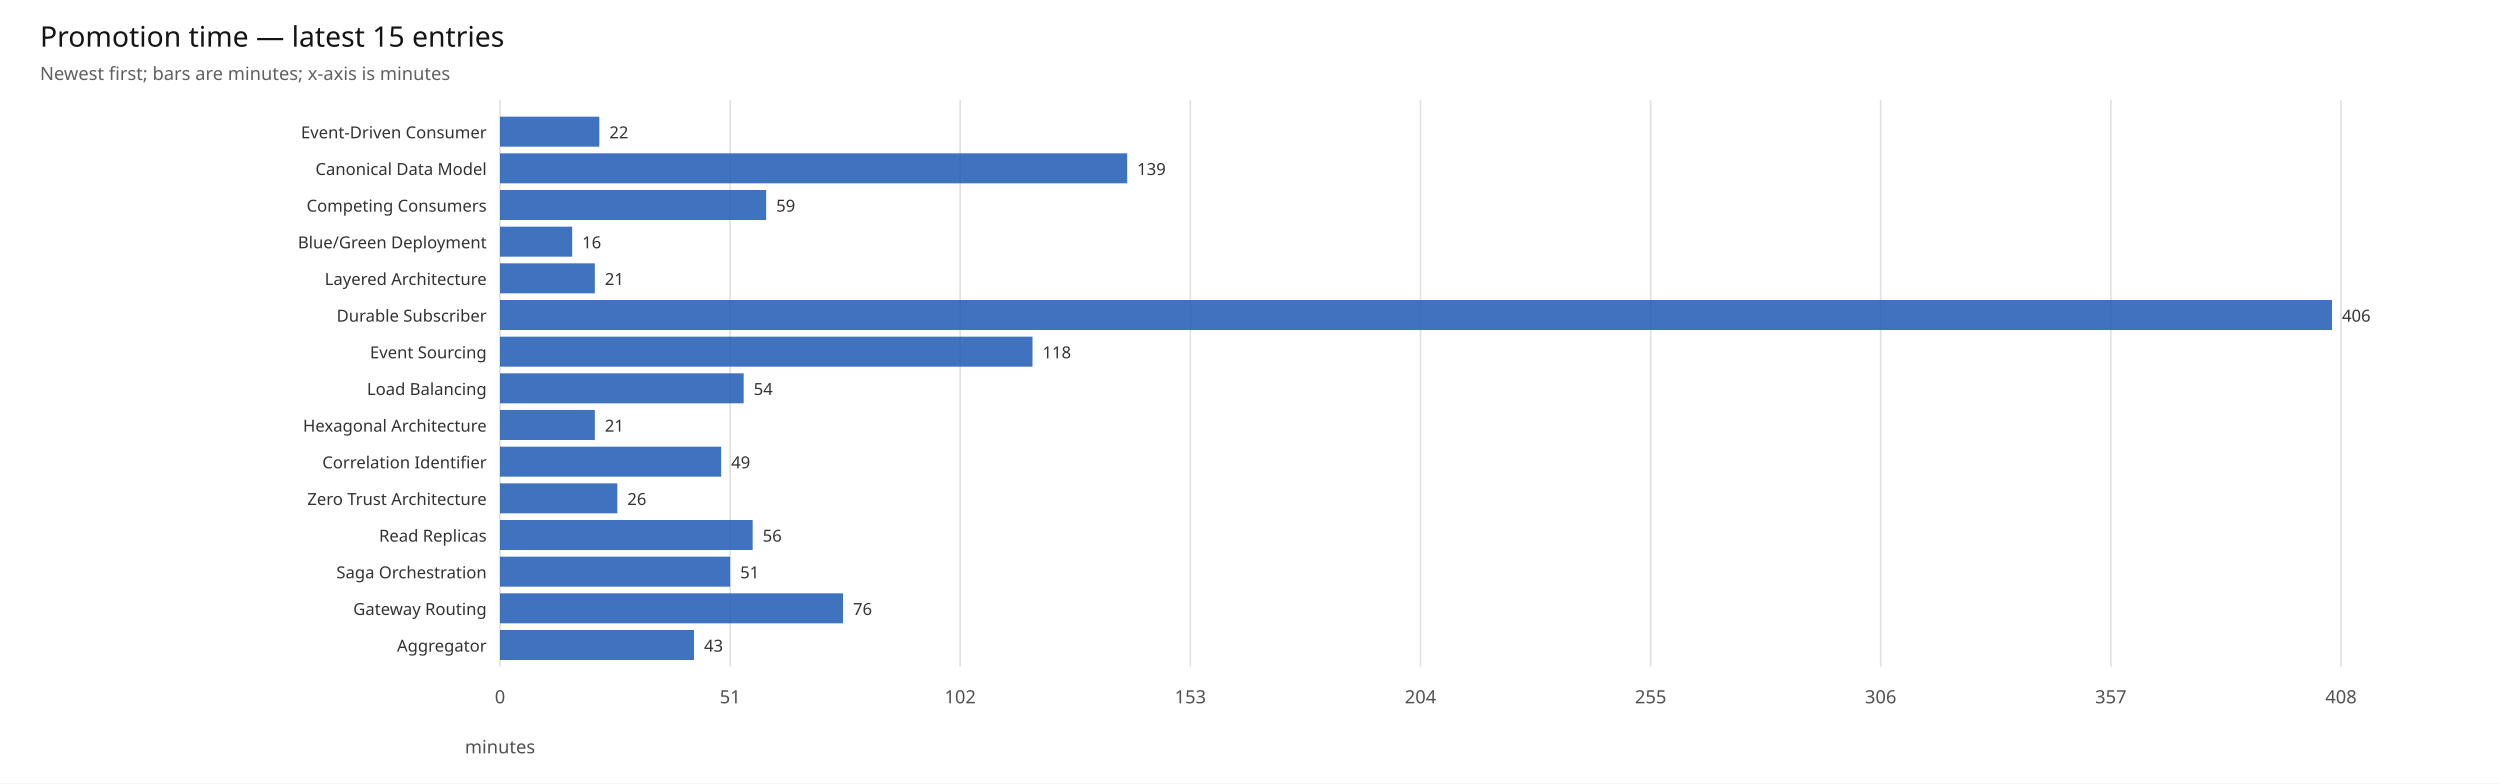
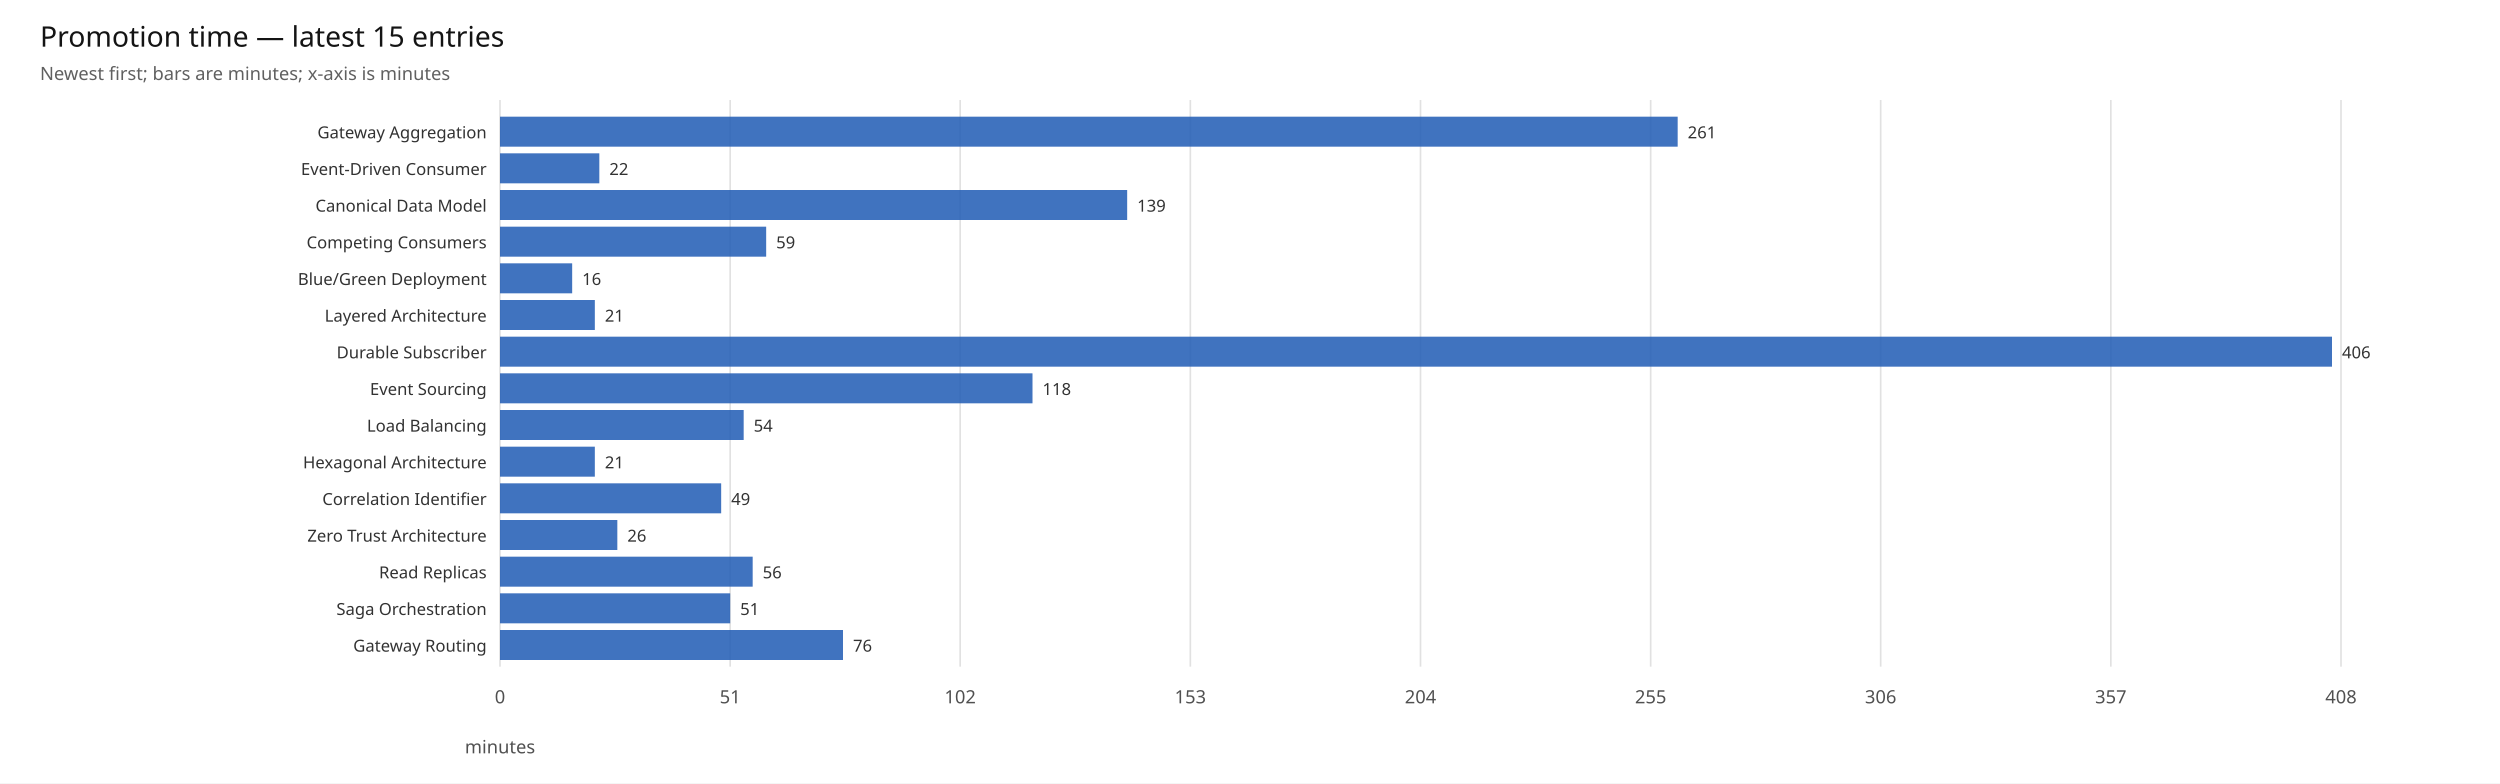
<svg xmlns="http://www.w3.org/2000/svg" width="1500" height="470" viewBox="0 0 1500 470">
  <rect width="100%" height="100%" fill="white" />
  <text x="24" y="28" font-family="Verdana" font-size="17" fill="#141414">Promotion time — latest 15 entries</text>
  <text x="24" y="48" font-family="Verdana" font-size="11" fill="#606060">Newest first; bars are minutes; x-axis is minutes</text>
  <line x1="300.0" y1="60" x2="300.0" y2="400" stroke="#e1e1e1" />
  <text x="300.0" y="422" text-anchor="middle" font-family="Verdana" font-size="11" fill="#505050">0</text>
  <line x1="438.1" y1="60" x2="438.1" y2="400" stroke="#e1e1e1" />
  <text x="438.1" y="422" text-anchor="middle" font-family="Verdana" font-size="11" fill="#505050">51</text>
  <line x1="576.1" y1="60" x2="576.1" y2="400" stroke="#e1e1e1" />
  <text x="576.1" y="422" text-anchor="middle" font-family="Verdana" font-size="11" fill="#505050">102</text>
  <line x1="714.2" y1="60" x2="714.2" y2="400" stroke="#e1e1e1" />
  <text x="714.2" y="422" text-anchor="middle" font-family="Verdana" font-size="11" fill="#505050">153</text>
  <line x1="852.3" y1="60" x2="852.3" y2="400" stroke="#e1e1e1" />
  <text x="852.3" y="422" text-anchor="middle" font-family="Verdana" font-size="11" fill="#505050">204</text>
  <line x1="990.4" y1="60" x2="990.4" y2="400" stroke="#e1e1e1" />
  <text x="990.4" y="422" text-anchor="middle" font-family="Verdana" font-size="11" fill="#505050">255</text>
  <line x1="1128.4" y1="60" x2="1128.4" y2="400" stroke="#e1e1e1" />
  <text x="1128.4" y="422" text-anchor="middle" font-family="Verdana" font-size="11" fill="#505050">306</text>
  <line x1="1266.5" y1="60" x2="1266.5" y2="400" stroke="#e1e1e1" />
  <text x="1266.5" y="422" text-anchor="middle" font-family="Verdana" font-size="11" fill="#505050">357</text>
  <line x1="1404.6" y1="60" x2="1404.6" y2="400" stroke="#e1e1e1" />
  <text x="1404.6" y="422" text-anchor="middle" font-family="Verdana" font-size="11" fill="#505050">408</text>
-   <rect x="300" y="70" width="59.6" height="18" fill="#1e5ab4" opacity="0.85" />
-   <text x="292" y="83" text-anchor="end" font-family="Verdana" font-size="10" fill="#323232">Event-Driven Consumer</text>
-   <text x="365.6" y="83" font-family="Verdana" font-size="10" fill="#323232">22</text>
-   <rect x="300" y="92" width="376.3" height="18" fill="#1e5ab4" opacity="0.85" />
-   <text x="292" y="105" text-anchor="end" font-family="Verdana" font-size="10" fill="#323232">Canonical Data Model</text>
-   <text x="682.3" y="105" font-family="Verdana" font-size="10" fill="#323232">139</text>
-   <rect x="300" y="114" width="159.7" height="18" fill="#1e5ab4" opacity="0.85" />
-   <text x="292" y="127" text-anchor="end" font-family="Verdana" font-size="10" fill="#323232">Competing Consumers</text>
-   <text x="465.7" y="127" font-family="Verdana" font-size="10" fill="#323232">59</text>
-   <rect x="300" y="136" width="43.3" height="18" fill="#1e5ab4" opacity="0.85" />
-   <text x="292" y="149" text-anchor="end" font-family="Verdana" font-size="10" fill="#323232">Blue/Green Deployment</text>
-   <text x="349.3" y="149" font-family="Verdana" font-size="10" fill="#323232">16</text>
-   <rect x="300" y="158" width="56.9" height="18" fill="#1e5ab4" opacity="0.85" />
-   <text x="292" y="171" text-anchor="end" font-family="Verdana" font-size="10" fill="#323232">Layered Architecture</text>
-   <text x="362.9" y="171" font-family="Verdana" font-size="10" fill="#323232">21</text>
-   <rect x="300" y="180" width="1099.2" height="18" fill="#1e5ab4" opacity="0.85" />
-   <text x="292" y="193" text-anchor="end" font-family="Verdana" font-size="10" fill="#323232">Durable Subscriber</text>
-   <text x="1405.2" y="193" font-family="Verdana" font-size="10" fill="#323232">406</text>
-   <rect x="300" y="202" width="319.5" height="18" fill="#1e5ab4" opacity="0.85" />
-   <text x="292" y="215" text-anchor="end" font-family="Verdana" font-size="10" fill="#323232">Event Sourcing</text>
-   <text x="625.5" y="215" font-family="Verdana" font-size="10" fill="#323232">118</text>
-   <rect x="300" y="224" width="146.2" height="18" fill="#1e5ab4" opacity="0.85" />
-   <text x="292" y="237" text-anchor="end" font-family="Verdana" font-size="10" fill="#323232">Load Balancing</text>
-   <text x="452.2" y="237" font-family="Verdana" font-size="10" fill="#323232">54</text>
-   <rect x="300" y="246" width="56.9" height="18" fill="#1e5ab4" opacity="0.85" />
-   <text x="292" y="259" text-anchor="end" font-family="Verdana" font-size="10" fill="#323232">Hexagonal Architecture</text>
-   <text x="362.9" y="259" font-family="Verdana" font-size="10" fill="#323232">21</text>
-   <rect x="300" y="268" width="132.7" height="18" fill="#1e5ab4" opacity="0.85" />
-   <text x="292" y="281" text-anchor="end" font-family="Verdana" font-size="10" fill="#323232">Correlation Identifier</text>
-   <text x="438.7" y="281" font-family="Verdana" font-size="10" fill="#323232">49</text>
-   <rect x="300" y="290" width="70.4" height="18" fill="#1e5ab4" opacity="0.85" />
-   <text x="292" y="303" text-anchor="end" font-family="Verdana" font-size="10" fill="#323232">Zero Trust Architecture</text>
-   <text x="376.4" y="303" font-family="Verdana" font-size="10" fill="#323232">26</text>
-   <rect x="300" y="312" width="151.6" height="18" fill="#1e5ab4" opacity="0.85" />
-   <text x="292" y="325" text-anchor="end" font-family="Verdana" font-size="10" fill="#323232">Read Replicas</text>
-   <text x="457.6" y="325" font-family="Verdana" font-size="10" fill="#323232">56</text>
-   <rect x="300" y="334" width="138.1" height="18" fill="#1e5ab4" opacity="0.85" />
-   <text x="292" y="347" text-anchor="end" font-family="Verdana" font-size="10" fill="#323232">Saga Orchestration</text>
-   <text x="444.1" y="347" font-family="Verdana" font-size="10" fill="#323232">51</text>
-   <rect x="300" y="356" width="205.8" height="18" fill="#1e5ab4" opacity="0.85" />
-   <text x="292" y="369" text-anchor="end" font-family="Verdana" font-size="10" fill="#323232">Gateway Routing</text>
-   <text x="511.8" y="369" font-family="Verdana" font-size="10" fill="#323232">76</text>
-   <rect x="300" y="378" width="116.4" height="18" fill="#1e5ab4" opacity="0.85" />
-   <text x="292" y="391" text-anchor="end" font-family="Verdana" font-size="10" fill="#323232">Aggregator</text>
-   <text x="422.4" y="391" font-family="Verdana" font-size="10" fill="#323232">43</text>
+   <rect x="300" y="70" width="706.6" height="18" fill="#1e5ab4" opacity="0.85" />
+   <text x="292" y="83" text-anchor="end" font-family="Verdana" font-size="10" fill="#323232">Gateway Aggregation</text>
+   <text x="1012.6" y="83" font-family="Verdana" font-size="10" fill="#323232">261</text>
+   <rect x="300" y="92" width="59.6" height="18" fill="#1e5ab4" opacity="0.85" />
+   <text x="292" y="105" text-anchor="end" font-family="Verdana" font-size="10" fill="#323232">Event-Driven Consumer</text>
+   <text x="365.6" y="105" font-family="Verdana" font-size="10" fill="#323232">22</text>
+   <rect x="300" y="114" width="376.3" height="18" fill="#1e5ab4" opacity="0.85" />
+   <text x="292" y="127" text-anchor="end" font-family="Verdana" font-size="10" fill="#323232">Canonical Data Model</text>
+   <text x="682.3" y="127" font-family="Verdana" font-size="10" fill="#323232">139</text>
+   <rect x="300" y="136" width="159.7" height="18" fill="#1e5ab4" opacity="0.85" />
+   <text x="292" y="149" text-anchor="end" font-family="Verdana" font-size="10" fill="#323232">Competing Consumers</text>
+   <text x="465.7" y="149" font-family="Verdana" font-size="10" fill="#323232">59</text>
+   <rect x="300" y="158" width="43.3" height="18" fill="#1e5ab4" opacity="0.85" />
+   <text x="292" y="171" text-anchor="end" font-family="Verdana" font-size="10" fill="#323232">Blue/Green Deployment</text>
+   <text x="349.3" y="171" font-family="Verdana" font-size="10" fill="#323232">16</text>
+   <rect x="300" y="180" width="56.9" height="18" fill="#1e5ab4" opacity="0.85" />
+   <text x="292" y="193" text-anchor="end" font-family="Verdana" font-size="10" fill="#323232">Layered Architecture</text>
+   <text x="362.9" y="193" font-family="Verdana" font-size="10" fill="#323232">21</text>
+   <rect x="300" y="202" width="1099.2" height="18" fill="#1e5ab4" opacity="0.85" />
+   <text x="292" y="215" text-anchor="end" font-family="Verdana" font-size="10" fill="#323232">Durable Subscriber</text>
+   <text x="1405.2" y="215" font-family="Verdana" font-size="10" fill="#323232">406</text>
+   <rect x="300" y="224" width="319.5" height="18" fill="#1e5ab4" opacity="0.85" />
+   <text x="292" y="237" text-anchor="end" font-family="Verdana" font-size="10" fill="#323232">Event Sourcing</text>
+   <text x="625.5" y="237" font-family="Verdana" font-size="10" fill="#323232">118</text>
+   <rect x="300" y="246" width="146.2" height="18" fill="#1e5ab4" opacity="0.85" />
+   <text x="292" y="259" text-anchor="end" font-family="Verdana" font-size="10" fill="#323232">Load Balancing</text>
+   <text x="452.2" y="259" font-family="Verdana" font-size="10" fill="#323232">54</text>
+   <rect x="300" y="268" width="56.9" height="18" fill="#1e5ab4" opacity="0.85" />
+   <text x="292" y="281" text-anchor="end" font-family="Verdana" font-size="10" fill="#323232">Hexagonal Architecture</text>
+   <text x="362.9" y="281" font-family="Verdana" font-size="10" fill="#323232">21</text>
+   <rect x="300" y="290" width="132.7" height="18" fill="#1e5ab4" opacity="0.85" />
+   <text x="292" y="303" text-anchor="end" font-family="Verdana" font-size="10" fill="#323232">Correlation Identifier</text>
+   <text x="438.7" y="303" font-family="Verdana" font-size="10" fill="#323232">49</text>
+   <rect x="300" y="312" width="70.4" height="18" fill="#1e5ab4" opacity="0.85" />
+   <text x="292" y="325" text-anchor="end" font-family="Verdana" font-size="10" fill="#323232">Zero Trust Architecture</text>
+   <text x="376.4" y="325" font-family="Verdana" font-size="10" fill="#323232">26</text>
+   <rect x="300" y="334" width="151.6" height="18" fill="#1e5ab4" opacity="0.85" />
+   <text x="292" y="347" text-anchor="end" font-family="Verdana" font-size="10" fill="#323232">Read Replicas</text>
+   <text x="457.6" y="347" font-family="Verdana" font-size="10" fill="#323232">56</text>
+   <rect x="300" y="356" width="138.1" height="18" fill="#1e5ab4" opacity="0.85" />
+   <text x="292" y="369" text-anchor="end" font-family="Verdana" font-size="10" fill="#323232">Saga Orchestration</text>
+   <text x="444.1" y="369" font-family="Verdana" font-size="10" fill="#323232">51</text>
+   <rect x="300" y="378" width="205.8" height="18" fill="#1e5ab4" opacity="0.85" />
+   <text x="292" y="391" text-anchor="end" font-family="Verdana" font-size="10" fill="#323232">Gateway Routing</text>
+   <text x="511.8" y="391" font-family="Verdana" font-size="10" fill="#323232">76</text>
  <text x="300" y="452" text-anchor="middle" font-family="Verdana" font-size="11" fill="#505050">minutes</text>
</svg>
